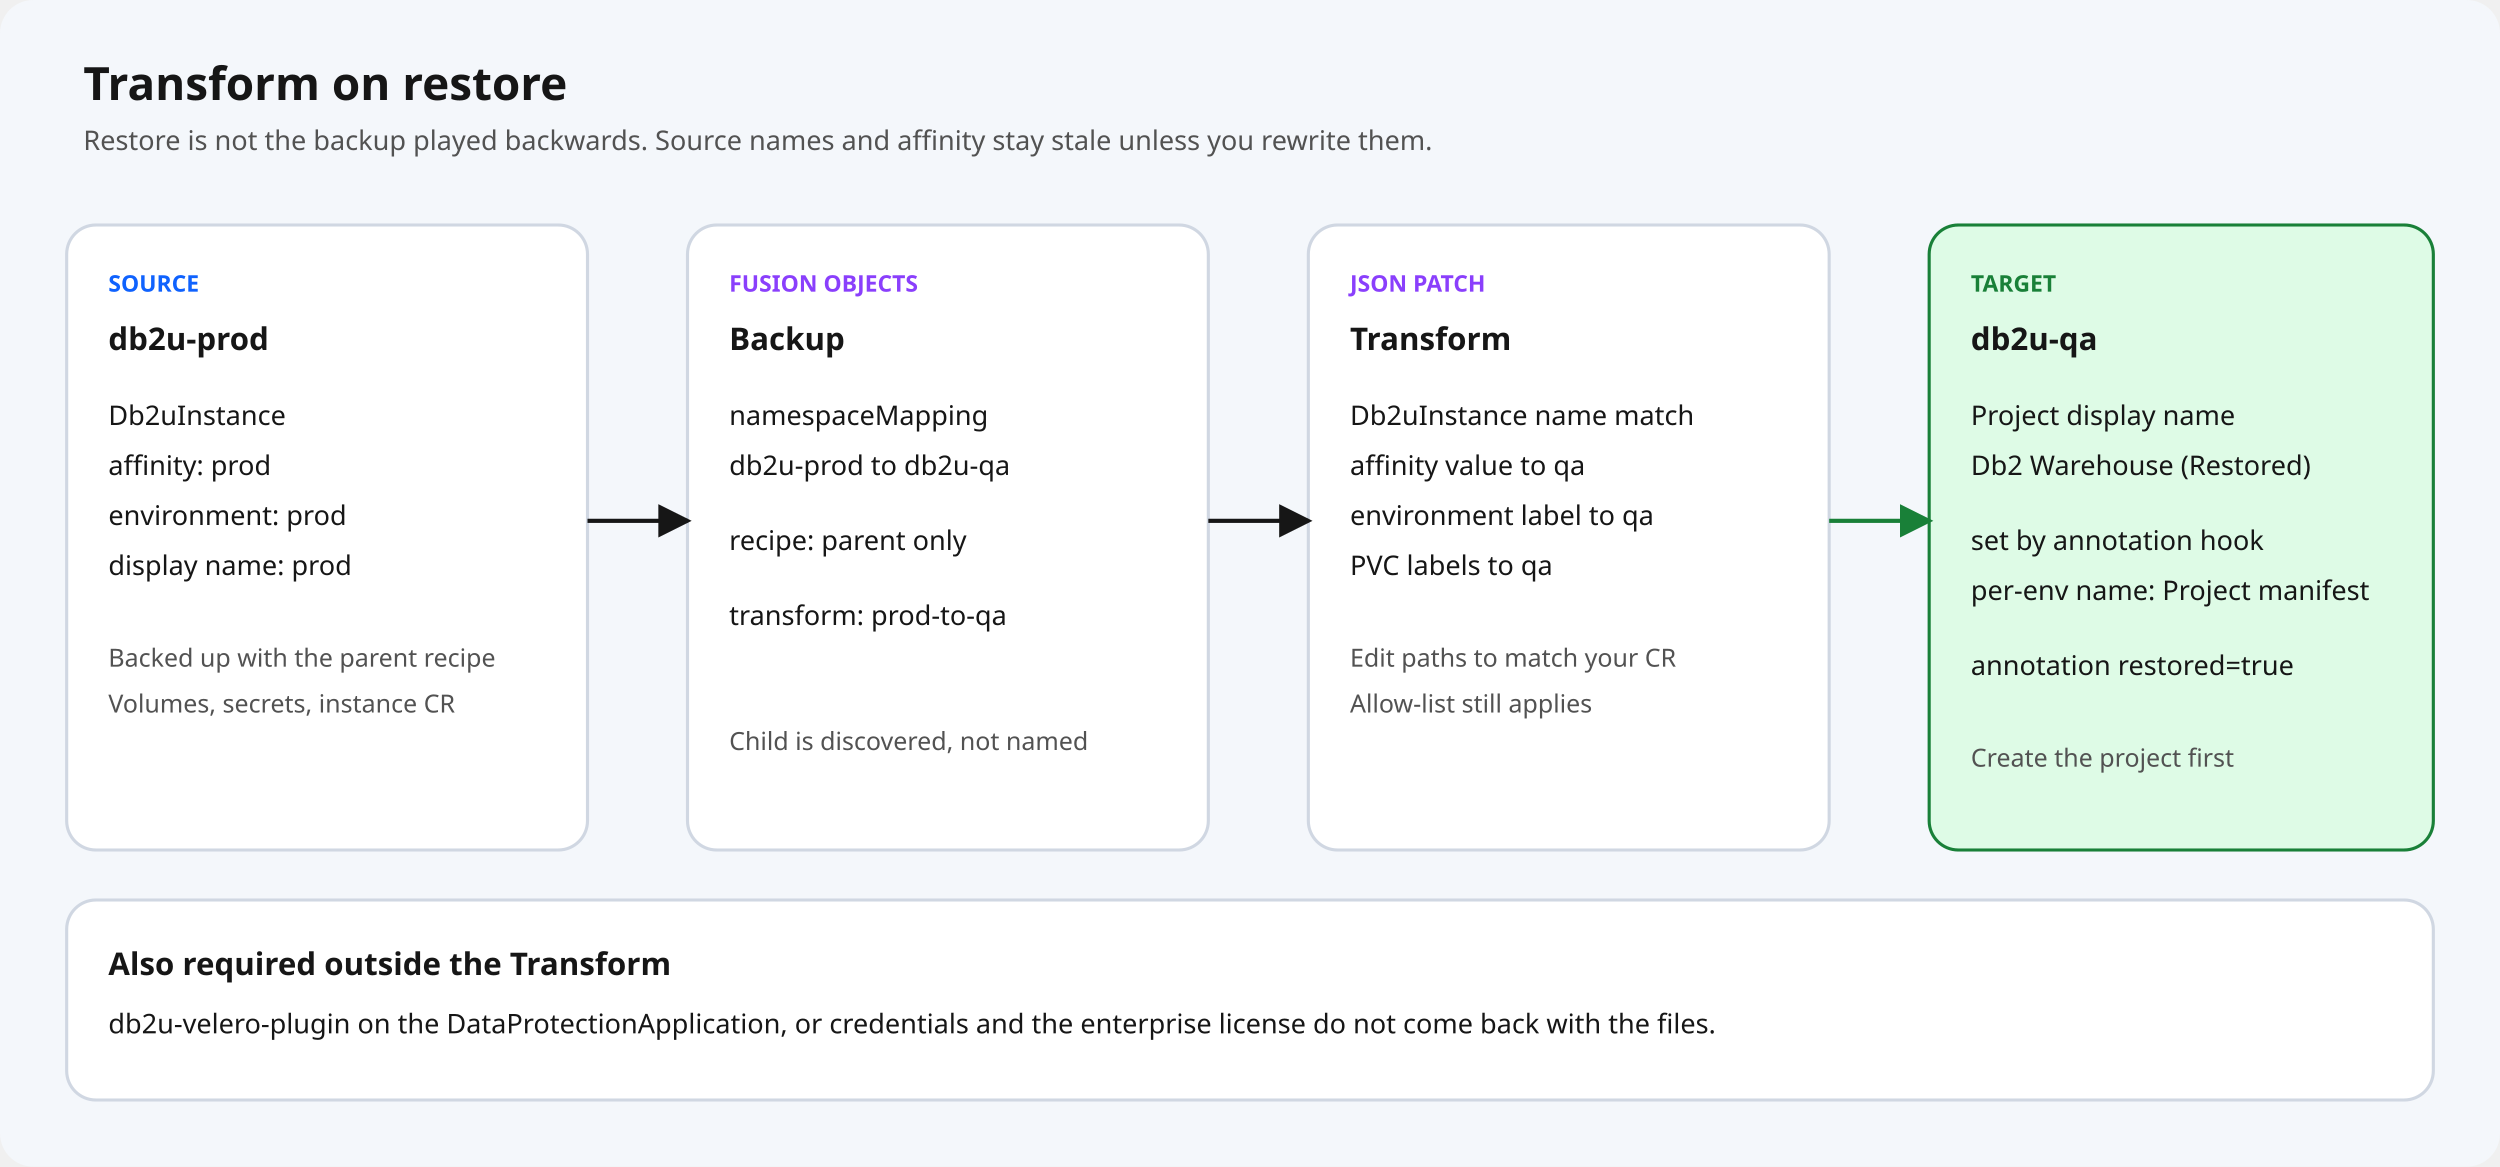
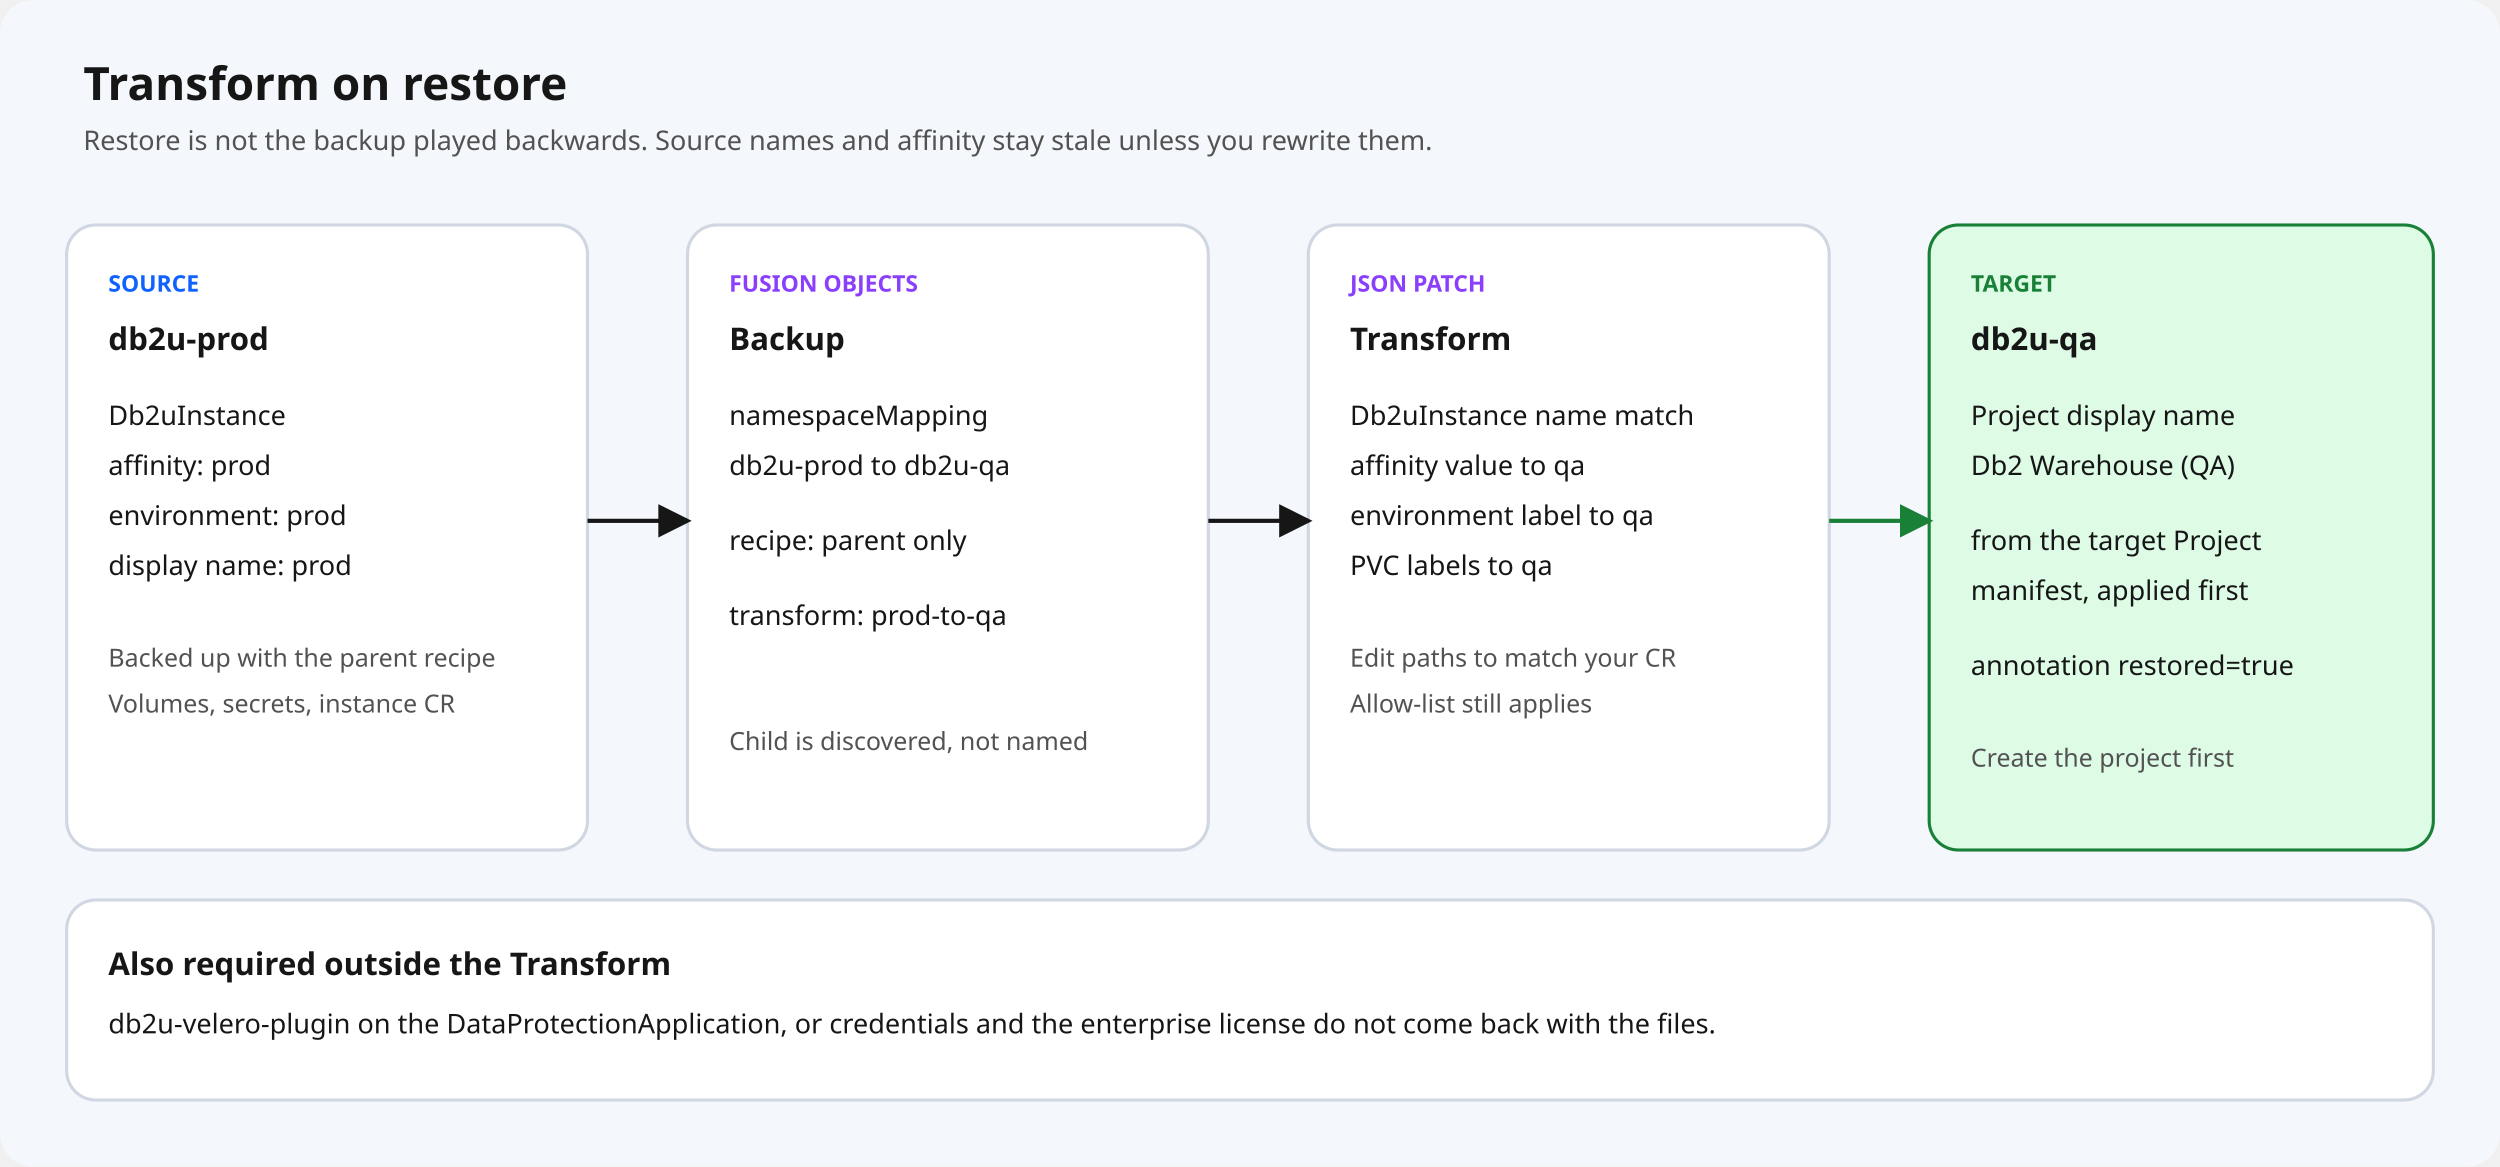
<svg xmlns="http://www.w3.org/2000/svg" viewBox="0 0 1200 560" role="img">
  <rect width="1200" height="560" rx="16" fill="#f4f7fb" />
  <text x="40" y="48" fill="#161616" font-family="system-ui, Segoe UI, sans-serif" font-size="22" font-weight="600">Transform on restore</text>
  <text x="40" y="72" fill="#525252" font-family="system-ui, Segoe UI, sans-serif" font-size="13">Restore is not the backup played backwards. Source names and affinity stay stale unless you rewrite them.</text>
  <rect x="32" y="108" width="250" height="300" rx="14" fill="#ffffff" stroke="#d0d7e2" stroke-width="1.5" />
  <text x="52" y="140" fill="#0f62fe" font-family="system-ui, Segoe UI, sans-serif" font-size="11" font-weight="600">SOURCE</text>
  <text x="52" y="168" fill="#161616" font-family="system-ui, Segoe UI, sans-serif" font-size="15" font-weight="600">db2u-prod</text>
  <text x="52" y="204" fill="#161616" font-family="system-ui, Segoe UI, sans-serif" font-size="13">Db2uInstance</text>
  <text x="52" y="228" fill="#161616" font-family="system-ui, Segoe UI, sans-serif" font-size="13">affinity: prod</text>
  <text x="52" y="252" fill="#161616" font-family="system-ui, Segoe UI, sans-serif" font-size="13">environment: prod</text>
  <text x="52" y="276" fill="#161616" font-family="system-ui, Segoe UI, sans-serif" font-size="13">display name: prod</text>
  <text x="52" y="320" fill="#525252" font-family="system-ui, Segoe UI, sans-serif" font-size="12" font-weight="500">Backed up with the parent recipe</text>
  <text x="52" y="342" fill="#525252" font-family="system-ui, Segoe UI, sans-serif" font-size="12" font-weight="500">Volumes, secrets, instance CR</text>
  <rect x="330" y="108" width="250" height="300" rx="14" fill="#ffffff" stroke="#d0d7e2" stroke-width="1.5" />
  <text x="350" y="140" fill="#8a3ffc" font-family="system-ui, Segoe UI, sans-serif" font-size="11" font-weight="600">FUSION OBJECTS</text>
  <text x="350" y="168" fill="#161616" font-family="system-ui, Segoe UI, sans-serif" font-size="15" font-weight="600">Backup</text>
  <text x="350" y="204" fill="#161616" font-family="system-ui, Segoe UI, sans-serif" font-size="13">namespaceMapping</text>
  <text x="350" y="228" fill="#161616" font-family="system-ui, Segoe UI, sans-serif" font-size="13">db2u-prod to db2u-qa</text>
  <text x="350" y="264" fill="#161616" font-family="system-ui, Segoe UI, sans-serif" font-size="13">recipe: parent only</text>
  <text x="350" y="300" fill="#161616" font-family="system-ui, Segoe UI, sans-serif" font-size="13">transform: prod-to-qa</text>
  <text x="350" y="360" fill="#525252" font-family="system-ui, Segoe UI, sans-serif" font-size="12" font-weight="500">Child is discovered, not named</text>
  <rect x="628" y="108" width="250" height="300" rx="14" fill="#ffffff" stroke="#d0d7e2" stroke-width="1.5" />
  <text x="648" y="140" fill="#8a3ffc" font-family="system-ui, Segoe UI, sans-serif" font-size="11" font-weight="600">JSON PATCH</text>
  <text x="648" y="168" fill="#161616" font-family="system-ui, Segoe UI, sans-serif" font-size="15" font-weight="600">Transform</text>
  <text x="648" y="204" fill="#161616" font-family="system-ui, Segoe UI, sans-serif" font-size="13">Db2uInstance name match</text>
  <text x="648" y="228" fill="#161616" font-family="system-ui, Segoe UI, sans-serif" font-size="13">affinity value to qa</text>
  <text x="648" y="252" fill="#161616" font-family="system-ui, Segoe UI, sans-serif" font-size="13">environment label to qa</text>
  <text x="648" y="276" fill="#161616" font-family="system-ui, Segoe UI, sans-serif" font-size="13">PVC labels to qa</text>
  <text x="648" y="320" fill="#525252" font-family="system-ui, Segoe UI, sans-serif" font-size="12" font-weight="500">Edit paths to match your CR</text>
  <text x="648" y="342" fill="#525252" font-family="system-ui, Segoe UI, sans-serif" font-size="12" font-weight="500">Allow-list still applies</text>
  <rect x="926" y="108" width="242" height="300" rx="14" fill="#defbe6" stroke="#198038" stroke-width="1.5" />
  <text x="946" y="140" fill="#198038" font-family="system-ui, Segoe UI, sans-serif" font-size="11" font-weight="600">TARGET</text>
  <text x="946" y="168" fill="#161616" font-family="system-ui, Segoe UI, sans-serif" font-size="15" font-weight="600">db2u-qa</text>
  <text x="946" y="204" fill="#161616" font-family="system-ui, Segoe UI, sans-serif" font-size="13">Project display name</text>
-   <text x="946" y="228" fill="#161616" font-family="system-ui, Segoe UI, sans-serif" font-size="13">Db2 Warehouse (Restored)</text>
-   <text x="946" y="264" fill="#161616" font-family="system-ui, Segoe UI, sans-serif" font-size="13">set by annotation hook</text>
-   <text x="946" y="288" fill="#161616" font-family="system-ui, Segoe UI, sans-serif" font-size="13">per-env name: Project manifest</text>
+   <text x="946" y="228" fill="#161616" font-family="system-ui, Segoe UI, sans-serif" font-size="13">Db2 Warehouse (QA)</text>
+   <text x="946" y="264" fill="#161616" font-family="system-ui, Segoe UI, sans-serif" font-size="13">from the target Project</text>
+   <text x="946" y="288" fill="#161616" font-family="system-ui, Segoe UI, sans-serif" font-size="13">manifest, applied first</text>
  <text x="946" y="324" fill="#161616" font-family="system-ui, Segoe UI, sans-serif" font-size="13">annotation restored=true</text>
  <text x="946" y="368" fill="#525252" font-family="system-ui, Segoe UI, sans-serif" font-size="12" font-weight="500">Create the project first</text>
  <path d="M282 250 H330" stroke="#161616" stroke-width="2" fill="none" marker-end="url(#arrowDark)" />
  <path d="M580 250 H628" stroke="#161616" stroke-width="2" fill="none" marker-end="url(#arrowDark)" />
  <path d="M878 250 H926" stroke="#198038" stroke-width="2" fill="none" marker-end="url(#arrowGreen)" />
  <rect x="32" y="432" width="1136" height="96" rx="14" fill="#ffffff" stroke="#d0d7e2" stroke-width="1.5" />
  <text x="52" y="468" fill="#161616" font-family="system-ui, Segoe UI, sans-serif" font-size="15" font-weight="600">Also required outside the Transform</text>
  <text x="52" y="496" fill="#161616" font-family="system-ui, Segoe UI, sans-serif" font-size="13">db2u-velero-plugin on the DataProtectionApplication, or credentials and the enterprise license do not come back with the files.</text>
  <defs>
    <marker id="arrowDark" markerWidth="8" markerHeight="8" refX="7" refY="4" orient="auto">
      <path d="M0 0 L8 4 L0 8 Z" fill="#161616" />
    </marker>
    <marker id="arrowGreen" markerWidth="8" markerHeight="8" refX="7" refY="4" orient="auto">
      <path d="M0 0 L8 4 L0 8 Z" fill="#198038" />
    </marker>
  </defs>
</svg>
